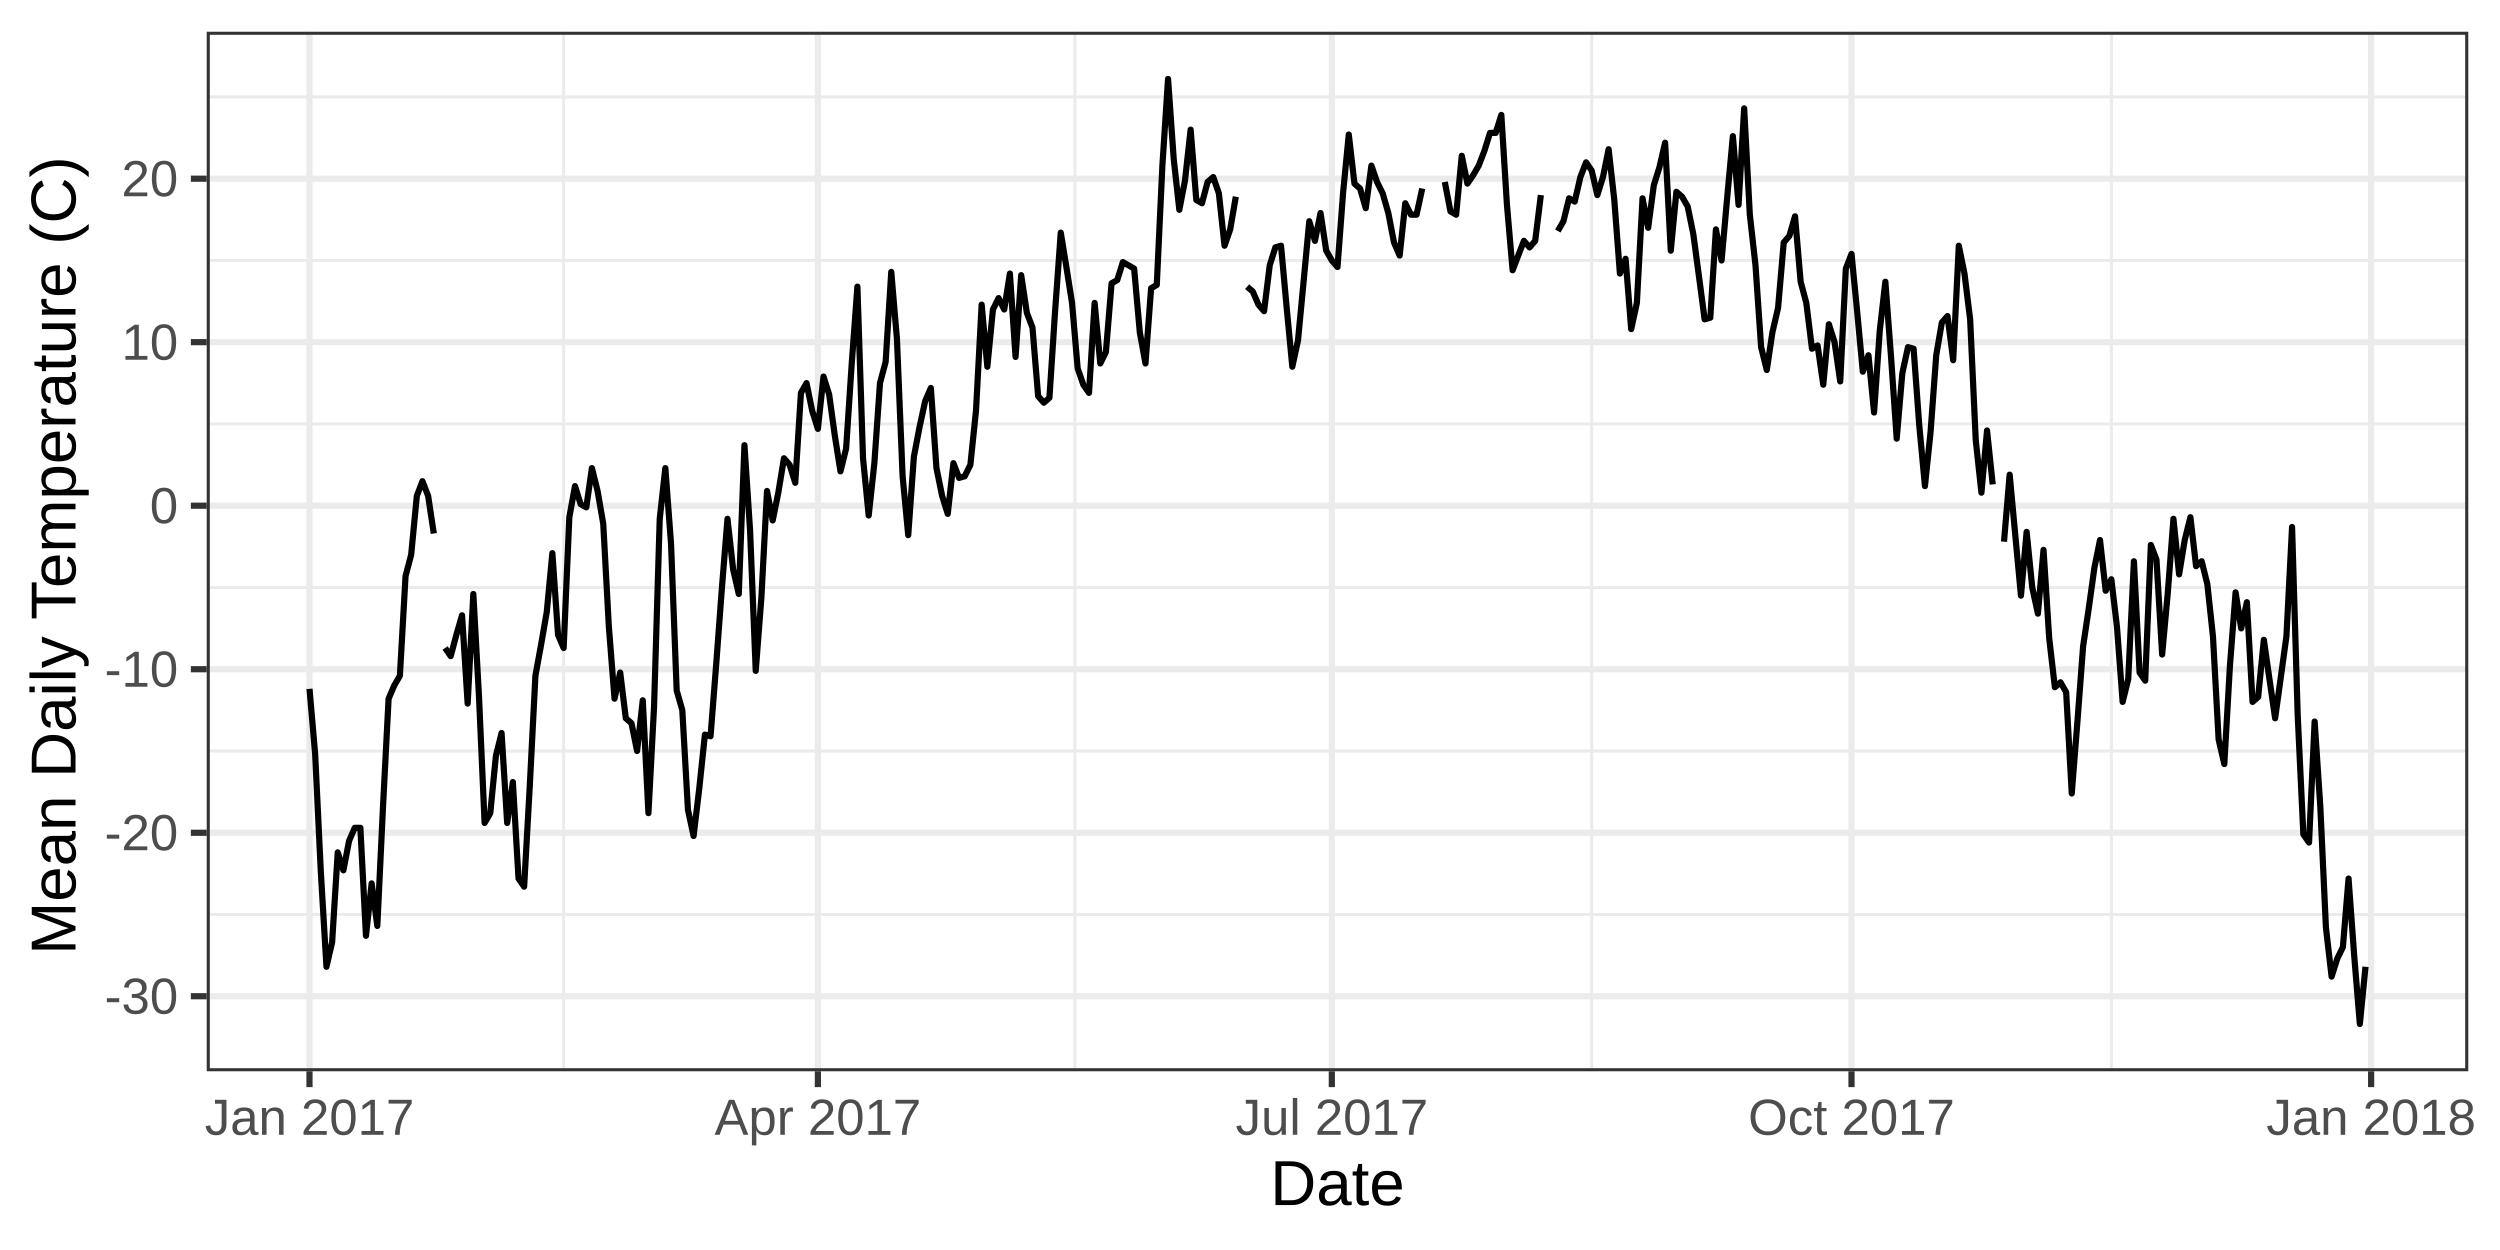
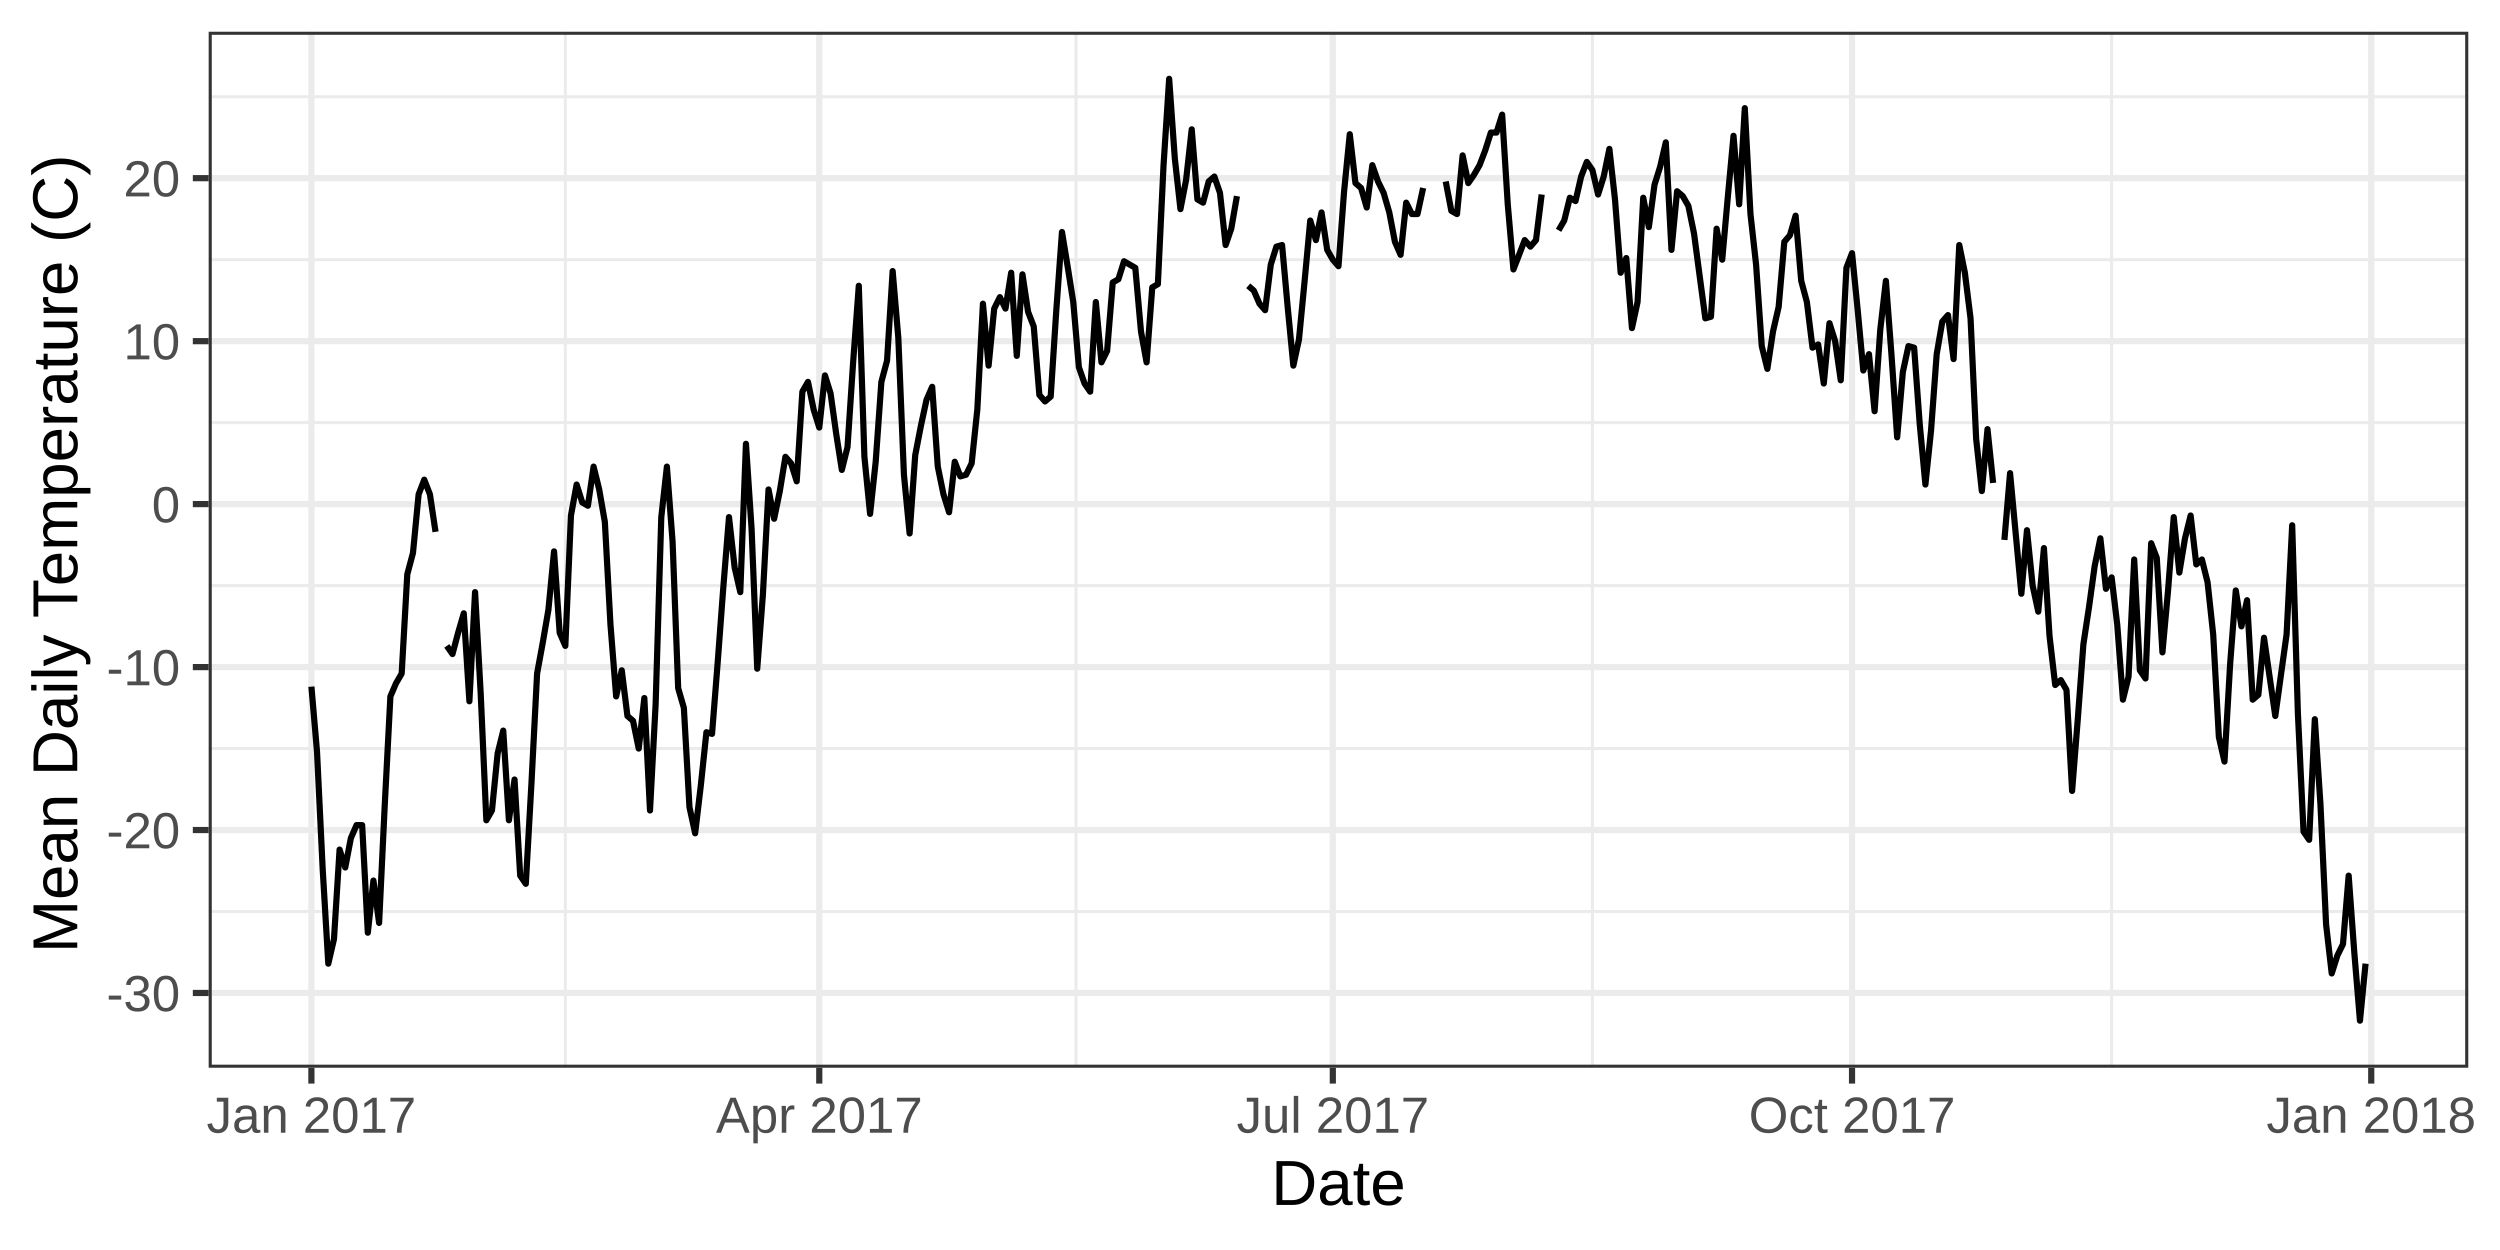
<svg xmlns="http://www.w3.org/2000/svg" viewBox="0 0 432.00 216.00">
  <defs>
    <style type="text/css">
    line, polyline, polygon, path, rect, circle {
      fill: none;
      stroke: #000000;
      stroke-linecap: round;
      stroke-linejoin: round;
      stroke-miterlimit: 10.00;
    }
  </style>
  </defs>
  <rect width="100%" height="100%" style="stroke: none; fill: #FFFFFF;" />
-   <rect x="0.00" y="0.00" width="432.00" height="216.00" style="stroke-width: 1.07; stroke: #FFFFFF; fill: #FFFFFF;" />
+   <rect x="0.00" y="0" width="432.00" height="216.00" style="stroke-width: 1.07; stroke: #FFFFFF; fill: #FFFFFF;" />
  <defs>
-     <clipPath id="cpMzUuNzJ8NDI2LjUyfDE4NS4xMnw1LjQ4">
-       <rect x="35.72" y="5.48" width="390.80" height="179.64" />
+     <clipPath id="cpMzYuMDZ8NDI2LjUyfDE4NC41MXw1LjQ4">
+       <rect x="36.06" y="5.48" width="390.46" height="179.03" />
    </clipPath>
  </defs>
-   <rect x="35.72" y="5.48" width="390.80" height="179.64" style="stroke-width: 1.07; stroke: none; fill: #FFFFFF;" clip-path="url(#cpMzUuNzJ8NDI2LjUyfDE4NS4xMnw1LjQ4)" />
-   <polyline points="35.72,158.02 426.52,158.02 " style="stroke-width: 0.53; stroke: #EBEBEB; stroke-linecap: butt;" clip-path="url(#cpMzUuNzJ8NDI2LjUyfDE4NS4xMnw1LjQ4)" />
-   <polyline points="35.72,129.77 426.52,129.77 " style="stroke-width: 0.53; stroke: #EBEBEB; stroke-linecap: butt;" clip-path="url(#cpMzUuNzJ8NDI2LjUyfDE4NS4xMnw1LjQ4)" />
-   <polyline points="35.72,101.51 426.52,101.51 " style="stroke-width: 0.53; stroke: #EBEBEB; stroke-linecap: butt;" clip-path="url(#cpMzUuNzJ8NDI2LjUyfDE4NS4xMnw1LjQ4)" />
-   <polyline points="35.72,73.26 426.52,73.26 " style="stroke-width: 0.53; stroke: #EBEBEB; stroke-linecap: butt;" clip-path="url(#cpMzUuNzJ8NDI2LjUyfDE4NS4xMnw1LjQ4)" />
-   <polyline points="35.72,45.01 426.52,45.01 " style="stroke-width: 0.53; stroke: #EBEBEB; stroke-linecap: butt;" clip-path="url(#cpMzUuNzJ8NDI2LjUyfDE4NS4xMnw1LjQ4)" />
-   <polyline points="35.72,16.75 426.52,16.75 " style="stroke-width: 0.53; stroke: #EBEBEB; stroke-linecap: butt;" clip-path="url(#cpMzUuNzJ8NDI2LjUyfDE4NS4xMnw1LjQ4)" />
-   <polyline points="97.40,185.12 97.40,5.48 " style="stroke-width: 0.53; stroke: #EBEBEB; stroke-linecap: butt;" clip-path="url(#cpMzUuNzJ8NDI2LjUyfDE4NS4xMnw1LjQ4)" />
-   <polyline points="185.74,185.12 185.74,5.48 " style="stroke-width: 0.53; stroke: #EBEBEB; stroke-linecap: butt;" clip-path="url(#cpMzUuNzJ8NDI2LjUyfDE4NS4xMnw1LjQ4)" />
-   <polyline points="275.04,185.12 275.04,5.48 " style="stroke-width: 0.53; stroke: #EBEBEB; stroke-linecap: butt;" clip-path="url(#cpMzUuNzJ8NDI2LjUyfDE4NS4xMnw1LjQ4)" />
-   <polyline points="364.84,185.12 364.84,5.48 " style="stroke-width: 0.53; stroke: #EBEBEB; stroke-linecap: butt;" clip-path="url(#cpMzUuNzJ8NDI2LjUyfDE4NS4xMnw1LjQ4)" />
-   <polyline points="35.72,172.15 426.52,172.15 " style="stroke-width: 1.07; stroke: #EBEBEB; stroke-linecap: butt;" clip-path="url(#cpMzUuNzJ8NDI2LjUyfDE4NS4xMnw1LjQ4)" />
-   <polyline points="35.72,143.90 426.52,143.90 " style="stroke-width: 1.07; stroke: #EBEBEB; stroke-linecap: butt;" clip-path="url(#cpMzUuNzJ8NDI2LjUyfDE4NS4xMnw1LjQ4)" />
-   <polyline points="35.72,115.64 426.52,115.64 " style="stroke-width: 1.07; stroke: #EBEBEB; stroke-linecap: butt;" clip-path="url(#cpMzUuNzJ8NDI2LjUyfDE4NS4xMnw1LjQ4)" />
-   <polyline points="35.72,87.39 426.52,87.39 " style="stroke-width: 1.07; stroke: #EBEBEB; stroke-linecap: butt;" clip-path="url(#cpMzUuNzJ8NDI2LjUyfDE4NS4xMnw1LjQ4)" />
-   <polyline points="35.72,59.13 426.52,59.13 " style="stroke-width: 1.07; stroke: #EBEBEB; stroke-linecap: butt;" clip-path="url(#cpMzUuNzJ8NDI2LjUyfDE4NS4xMnw1LjQ4)" />
-   <polyline points="35.72,30.88 426.52,30.88 " style="stroke-width: 1.07; stroke: #EBEBEB; stroke-linecap: butt;" clip-path="url(#cpMzUuNzJ8NDI2LjUyfDE4NS4xMnw1LjQ4)" />
-   <polyline points="53.48,185.12 53.48,5.48 " style="stroke-width: 1.07; stroke: #EBEBEB; stroke-linecap: butt;" clip-path="url(#cpMzUuNzJ8NDI2LjUyfDE4NS4xMnw1LjQ4)" />
-   <polyline points="141.33,185.12 141.33,5.48 " style="stroke-width: 1.07; stroke: #EBEBEB; stroke-linecap: butt;" clip-path="url(#cpMzUuNzJ8NDI2LjUyfDE4NS4xMnw1LjQ4)" />
-   <polyline points="230.14,185.12 230.14,5.48 " style="stroke-width: 1.07; stroke: #EBEBEB; stroke-linecap: butt;" clip-path="url(#cpMzUuNzJ8NDI2LjUyfDE4NS4xMnw1LjQ4)" />
-   <polyline points="319.94,185.12 319.94,5.48 " style="stroke-width: 1.07; stroke: #EBEBEB; stroke-linecap: butt;" clip-path="url(#cpMzUuNzJ8NDI2LjUyfDE4NS4xMnw1LjQ4)" />
-   <polyline points="409.73,185.12 409.73,5.48 " style="stroke-width: 1.07; stroke: #EBEBEB; stroke-linecap: butt;" clip-path="url(#cpMzUuNzJ8NDI2LjUyfDE4NS4xMnw1LjQ4)" />
-   <polyline points="53.48,119.03 54.46,130.33 55.44,150.68 56.41,167.06 57.39,162.83 58.36,147.29 59.34,150.39 60.32,145.31 61.29,143.05 62.27,143.05 63.24,161.70 64.22,152.65 65.20,160.00 66.17,139.66 67.15,120.73 68.12,118.47 69.10,116.77 70.08,99.54 71.05,95.86 72.03,85.69 73.00,83.15 73.98,85.69 74.96,92.19 " style="stroke-width: 1.07; stroke-linecap: butt;" clip-path="url(#cpMzUuNzJ8NDI2LjUyfDE4NS4xMnw1LjQ4)" />
-   <polyline points="76.91,111.97 77.88,113.38 78.86,109.71 79.84,106.32 80.81,121.58 81.79,102.64 82.76,120.16 83.74,142.20 84.72,140.51 85.69,130.62 86.67,126.66 87.64,142.20 88.62,135.14 89.60,151.81 90.57,153.22 91.55,135.70 92.52,116.77 93.50,111.40 94.48,105.75 95.45,95.58 96.43,109.71 97.40,111.97 98.38,89.37 99.36,84.00 100.33,87.11 101.31,87.67 102.28,80.89 103.26,84.84 104.24,90.50 105.21,108.30 106.19,120.73 107.17,116.21 108.14,124.12 109.12,124.97 110.09,129.77 111.07,121.01 112.05,140.51 113.02,122.14 114.00,89.65 114.97,80.89 115.95,93.89 116.93,119.31 117.90,122.71 118.88,139.94 119.85,144.46 120.83,136.27 121.81,126.94 122.78,127.23 123.76,114.79 124.73,101.80 125.71,89.65 126.69,98.41 127.66,102.64 128.64,76.93 129.61,91.63 130.59,115.92 131.57,103.21 132.54,84.84 133.52,89.93 134.49,85.13 135.47,79.19 136.45,80.32 137.42,83.43 138.40,67.89 139.37,66.20 140.35,71.00 141.33,74.11 142.30,65.07 143.28,68.18 144.25,75.24 145.23,81.45 146.21,77.50 147.18,62.81 148.16,49.53 149.13,79.19 150.11,89.08 151.09,80.04 152.06,66.20 153.04,62.52 154.01,46.98 154.99,58.57 155.97,82.30 156.94,92.47 157.92,78.91 158.89,73.83 159.87,69.31 160.85,67.04 161.82,80.89 162.80,85.69 163.77,88.80 164.75,80.04 165.73,82.58 166.70,82.30 167.68,80.32 168.65,71.00 169.63,52.64 170.61,63.37 171.58,53.48 172.56,51.51 173.53,53.48 174.51,47.27 175.49,61.68 176.46,47.55 177.44,54.05 178.41,56.59 179.39,68.46 180.37,69.59 181.34,68.74 182.32,53.77 183.30,40.20 184.27,46.14 185.25,52.35 186.22,63.65 187.20,66.48 188.18,67.89 189.15,52.35 190.13,62.81 191.10,60.83 192.08,48.96 193.06,48.40 194.03,45.29 195.01,45.85 195.98,46.42 196.96,57.44 197.94,62.81 198.91,49.81 199.89,49.24 200.86,28.62 201.84,13.64 202.82,27.49 203.79,36.25 204.77,31.16 205.74,22.40 206.72,34.55 207.70,35.12 208.67,31.44 209.65,30.60 210.62,33.42 211.60,42.46 212.58,39.64 213.55,33.99 " style="stroke-width: 1.07; stroke-linecap: butt;" clip-path="url(#cpMzUuNzJ8NDI2LjUyfDE4NS4xMnw1LjQ4)" />
-   <polyline points="215.50,49.53 216.48,50.38 217.46,52.64 218.43,53.77 219.41,45.85 220.38,42.75 221.36,42.46 222.34,53.20 223.31,63.37 224.29,58.85 225.26,48.68 226.24,38.23 227.22,41.62 228.19,36.81 229.17,43.31 230.14,45.01 231.12,46.14 232.10,33.14 233.07,23.25 234.05,31.73 235.02,32.58 236.00,35.97 236.98,28.62 237.95,31.44 238.93,33.42 239.90,36.81 240.88,41.90 241.86,44.16 242.83,35.12 243.81,37.10 244.78,37.10 245.76,32.58 " style="stroke-width: 1.07; stroke-linecap: butt;" clip-path="url(#cpMzUuNzJ8NDI2LjUyfDE4NS4xMnw1LjQ4)" />
-   <polyline points="249.66,31.44 250.64,36.53 251.62,37.10 252.59,26.92 253.57,31.73 254.54,30.31 255.52,28.62 256.50,26.08 257.47,22.97 258.45,22.97 259.43,19.86 260.40,35.40 261.38,46.70 262.35,44.16 263.33,41.62 264.31,42.75 265.28,41.62 266.26,33.71 " style="stroke-width: 1.07; stroke-linecap: butt;" clip-path="url(#cpMzUuNzJ8NDI2LjUyfDE4NS4xMnw1LjQ4)" />
-   <polyline points="269.19,39.92 270.16,38.23 271.14,34.27 272.11,34.84 273.09,30.60 274.07,28.05 275.04,29.47 276.02,33.71 276.99,30.60 277.97,25.79 278.95,34.55 279.92,47.27 280.90,44.72 281.87,56.87 282.85,52.35 283.83,34.27 284.80,39.36 285.78,32.01 286.75,28.90 287.73,24.66 288.71,43.31 289.68,33.14 290.66,33.99 291.63,35.68 292.61,40.49 293.59,47.83 294.56,55.18 295.54,54.90 296.51,39.64 297.49,45.01 298.47,33.99 299.44,23.53 300.42,35.40 301.39,18.73 302.37,37.10 303.35,45.85 304.32,59.98 305.30,63.94 306.27,57.44 307.25,53.20 308.23,41.90 309.20,40.77 310.18,37.38 311.15,48.68 312.13,52.35 313.11,60.26 314.08,59.70 315.06,66.48 316.03,56.03 317.01,59.13 317.99,65.91 318.96,46.42 319.94,43.88 320.91,53.77 321.89,64.22 322.87,61.39 323.84,71.28 324.82,57.16 325.79,48.68 326.77,61.68 327.75,75.80 328.72,64.50 329.70,59.98 330.67,60.26 331.65,73.54 332.63,84.00 333.60,74.67 334.58,61.39 335.55,55.74 336.53,54.61 337.51,62.24 338.48,42.46 339.46,47.27 340.44,55.18 341.41,76.09 342.39,85.13 343.36,74.39 344.34,83.71 " style="stroke-width: 1.07; stroke-linecap: butt;" clip-path="url(#cpMzUuNzJ8NDI2LjUyfDE4NS4xMnw1LjQ4)" />
-   <polyline points="346.29,93.60 347.27,82.02 348.24,92.47 349.22,102.93 350.20,91.91 351.17,101.51 352.15,106.04 353.12,95.02 354.10,110.27 355.08,118.75 356.05,117.90 357.03,119.60 358.00,137.11 358.98,124.68 359.96,111.69 360.93,105.19 361.91,98.12 362.88,93.32 363.86,102.08 364.84,100.10 365.81,108.30 366.79,121.29 367.76,117.34 368.74,96.99 369.72,116.21 370.69,117.62 371.67,94.17 372.64,96.71 373.62,113.10 374.60,102.36 375.57,89.65 376.55,99.25 377.52,93.32 378.50,89.37 379.48,97.84 380.45,96.99 381.43,100.95 382.40,109.99 383.38,127.79 384.36,132.03 385.33,115.08 386.31,102.36 387.28,108.58 388.26,104.06 389.24,121.29 390.21,120.44 391.19,110.56 392.16,117.34 393.14,124.12 394.12,117.05 395.09,109.99 396.07,91.06 397.04,123.55 398.02,144.18 399.00,145.59 399.97,124.68 400.95,139.38 401.92,160.28 402.90,168.76 403.88,165.65 404.85,163.67 405.83,151.81 406.80,165.09 407.78,176.95 408.76,167.06 " style="stroke-width: 1.07; stroke-linecap: butt;" clip-path="url(#cpMzUuNzJ8NDI2LjUyfDE4NS4xMnw1LjQ4)" />
-   <rect x="35.72" y="5.48" width="390.80" height="179.64" style="stroke-width: 1.07; stroke: #333333;" clip-path="url(#cpMzUuNzJ8NDI2LjUyfDE4NS4xMnw1LjQ4)" />
+   <rect x="36.06" y="5.48" width="390.46" height="179.03" style="stroke-width: 1.07; stroke: none; fill: #FFFFFF;" clip-path="url(#cpMzYuMDZ8NDI2LjUyfDE4NC41MXw1LjQ4)" />
+   <polyline points="36.06,157.51 426.52,157.51 " style="stroke-width: 0.53; stroke: #EBEBEB; stroke-linecap: butt;" clip-path="url(#cpMzYuMDZ8NDI2LjUyfDE4NC41MXw1LjQ4)" />
+   <polyline points="36.06,129.35 426.52,129.35 " style="stroke-width: 0.53; stroke: #EBEBEB; stroke-linecap: butt;" clip-path="url(#cpMzYuMDZ8NDI2LjUyfDE4NC41MXw1LjQ4)" />
+   <polyline points="36.06,101.19 426.52,101.19 " style="stroke-width: 0.53; stroke: #EBEBEB; stroke-linecap: butt;" clip-path="url(#cpMzYuMDZ8NDI2LjUyfDE4NC41MXw1LjQ4)" />
+   <polyline points="36.06,73.03 426.52,73.03 " style="stroke-width: 0.53; stroke: #EBEBEB; stroke-linecap: butt;" clip-path="url(#cpMzYuMDZ8NDI2LjUyfDE4NC41MXw1LjQ4)" />
+   <polyline points="36.06,44.87 426.52,44.87 " style="stroke-width: 0.53; stroke: #EBEBEB; stroke-linecap: butt;" clip-path="url(#cpMzYuMDZ8NDI2LjUyfDE4NC41MXw1LjQ4)" />
+   <polyline points="36.06,16.71 426.52,16.71 " style="stroke-width: 0.53; stroke: #EBEBEB; stroke-linecap: butt;" clip-path="url(#cpMzYuMDZ8NDI2LjUyfDE4NC41MXw1LjQ4)" />
+   <polyline points="97.69,184.51 97.69,5.48 " style="stroke-width: 0.53; stroke: #EBEBEB; stroke-linecap: butt;" clip-path="url(#cpMzYuMDZ8NDI2LjUyfDE4NC41MXw1LjQ4)" />
+   <polyline points="185.94,184.51 185.94,5.48 " style="stroke-width: 0.53; stroke: #EBEBEB; stroke-linecap: butt;" clip-path="url(#cpMzYuMDZ8NDI2LjUyfDE4NC41MXw1LjQ4)" />
+   <polyline points="275.17,184.51 275.17,5.48 " style="stroke-width: 0.53; stroke: #EBEBEB; stroke-linecap: butt;" clip-path="url(#cpMzYuMDZ8NDI2LjUyfDE4NC41MXw1LjQ4)" />
+   <polyline points="364.89,184.51 364.89,5.48 " style="stroke-width: 0.53; stroke: #EBEBEB; stroke-linecap: butt;" clip-path="url(#cpMzYuMDZ8NDI2LjUyfDE4NC41MXw1LjQ4)" />
+   <polyline points="36.06,171.58 426.52,171.58 " style="stroke-width: 1.07; stroke: #EBEBEB; stroke-linecap: butt;" clip-path="url(#cpMzYuMDZ8NDI2LjUyfDE4NC41MXw1LjQ4)" />
+   <polyline points="36.06,143.43 426.52,143.43 " style="stroke-width: 1.07; stroke: #EBEBEB; stroke-linecap: butt;" clip-path="url(#cpMzYuMDZ8NDI2LjUyfDE4NC41MXw1LjQ4)" />
+   <polyline points="36.06,115.27 426.52,115.27 " style="stroke-width: 1.07; stroke: #EBEBEB; stroke-linecap: butt;" clip-path="url(#cpMzYuMDZ8NDI2LjUyfDE4NC41MXw1LjQ4)" />
+   <polyline points="36.06,87.11 426.52,87.11 " style="stroke-width: 1.07; stroke: #EBEBEB; stroke-linecap: butt;" clip-path="url(#cpMzYuMDZ8NDI2LjUyfDE4NC41MXw1LjQ4)" />
+   <polyline points="36.06,58.95 426.52,58.95 " style="stroke-width: 1.07; stroke: #EBEBEB; stroke-linecap: butt;" clip-path="url(#cpMzYuMDZ8NDI2LjUyfDE4NC41MXw1LjQ4)" />
+   <polyline points="36.06,30.79 426.52,30.79 " style="stroke-width: 1.07; stroke: #EBEBEB; stroke-linecap: butt;" clip-path="url(#cpMzYuMDZ8NDI2LjUyfDE4NC41MXw1LjQ4)" />
+   <polyline points="53.81,184.51 53.81,5.48 " style="stroke-width: 1.07; stroke: #EBEBEB; stroke-linecap: butt;" clip-path="url(#cpMzYuMDZ8NDI2LjUyfDE4NC41MXw1LjQ4)" />
+   <polyline points="141.57,184.51 141.57,5.48 " style="stroke-width: 1.07; stroke: #EBEBEB; stroke-linecap: butt;" clip-path="url(#cpMzYuMDZ8NDI2LjUyfDE4NC41MXw1LjQ4)" />
+   <polyline points="230.31,184.51 230.31,5.48 " style="stroke-width: 1.07; stroke: #EBEBEB; stroke-linecap: butt;" clip-path="url(#cpMzYuMDZ8NDI2LjUyfDE4NC41MXw1LjQ4)" />
+   <polyline points="320.03,184.51 320.03,5.48 " style="stroke-width: 1.07; stroke: #EBEBEB; stroke-linecap: butt;" clip-path="url(#cpMzYuMDZ8NDI2LjUyfDE4NC41MXw1LjQ4)" />
+   <polyline points="409.75,184.51 409.75,5.48 " style="stroke-width: 1.07; stroke: #EBEBEB; stroke-linecap: butt;" clip-path="url(#cpMzYuMDZ8NDI2LjUyfDE4NC41MXw1LjQ4)" />
+   <polyline points="53.81,118.65 54.78,129.91 55.76,150.18 56.73,166.52 57.71,162.29 58.68,146.81 59.66,149.90 60.63,144.83 61.61,142.58 62.58,142.58 63.56,161.17 64.53,152.16 65.51,159.48 66.48,139.20 67.46,120.34 68.43,118.08 69.41,116.39 70.38,99.22 71.36,95.56 72.34,85.42 73.31,82.89 74.29,85.42 75.26,91.90 " style="stroke-width: 1.07; stroke-linecap: butt;" clip-path="url(#cpMzYuMDZ8NDI2LjUyfDE4NC41MXw1LjQ4)" />
+   <polyline points="77.21,111.61 78.19,113.02 79.16,109.35 80.14,105.98 81.11,121.18 82.09,102.32 83.06,119.77 84.04,141.74 85.01,140.05 85.99,130.19 86.96,126.25 87.94,141.74 88.91,134.70 89.89,151.31 90.86,152.72 91.84,135.26 92.81,116.39 93.79,111.04 94.76,105.41 95.74,95.28 96.71,109.35 97.69,111.61 98.66,89.08 99.64,83.73 100.62,86.83 101.59,87.39 102.57,80.63 103.54,84.58 104.52,90.21 105.49,107.95 106.47,120.34 107.44,115.83 108.42,123.72 109.39,124.56 110.37,129.35 111.34,120.62 112.32,140.05 113.29,121.74 114.27,89.36 115.24,80.63 116.22,93.59 117.19,118.93 118.17,122.31 119.14,139.48 120.12,143.99 121.09,135.82 122.07,126.53 123.04,126.81 124.02,114.42 124.99,101.47 125.97,89.36 126.95,98.09 127.92,102.32 128.90,76.69 129.87,91.33 130.85,115.55 131.82,102.88 132.80,84.58 133.77,89.64 134.75,84.86 135.72,78.94 136.70,80.07 137.67,83.17 138.65,67.68 139.62,65.99 140.60,70.78 141.57,73.88 142.55,64.87 143.52,67.96 144.50,75.00 145.47,81.20 146.45,77.25 147.42,62.61 148.40,49.38 149.37,78.94 150.35,88.80 151.32,79.79 152.30,65.99 153.28,62.33 154.25,46.84 155.23,58.39 156.20,82.04 157.18,92.18 158.15,78.66 159.13,73.59 160.10,69.09 161.08,66.84 162.05,80.63 163.03,85.42 164.00,88.52 164.98,79.79 165.95,82.32 166.93,82.04 167.90,80.07 168.88,70.78 169.85,52.48 170.83,63.18 171.80,53.32 172.78,51.35 173.75,53.32 174.73,47.13 175.70,61.49 176.68,47.41 177.65,53.88 178.63,56.42 179.60,68.24 180.58,69.37 181.56,68.53 182.53,53.60 183.51,40.09 184.48,46.00 185.46,52.19 186.43,63.46 187.41,66.27 188.38,67.68 189.36,52.19 190.33,62.61 191.31,60.64 192.28,48.81 193.26,48.25 194.23,45.15 195.21,45.72 196.18,46.28 197.16,57.26 198.13,62.61 199.11,49.66 200.08,49.10 201.06,28.54 202.03,13.62 203.01,27.41 203.98,36.14 204.96,31.08 205.93,22.35 206.91,34.45 207.89,35.02 208.86,31.36 209.84,30.51 210.81,33.33 211.79,42.34 212.76,39.52 213.74,33.89 " style="stroke-width: 1.07; stroke-linecap: butt;" clip-path="url(#cpMzYuMDZ8NDI2LjUyfDE4NC41MXw1LjQ4)" />
+   <polyline points="215.69,49.38 216.66,50.22 217.64,52.48 218.61,53.60 219.59,45.72 220.56,42.62 221.54,42.34 222.51,53.04 223.49,63.18 224.46,58.67 225.44,48.53 226.41,38.11 227.39,41.49 228.36,36.71 229.34,43.18 230.31,44.87 231.29,46.00 232.26,33.05 233.24,23.19 234.22,31.64 235.19,32.48 236.17,35.86 237.14,28.54 238.12,31.36 239.09,33.33 240.07,36.71 241.04,41.78 242.02,44.03 242.99,35.02 243.97,36.99 244.94,36.99 245.92,32.48 " style="stroke-width: 1.07; stroke-linecap: butt;" clip-path="url(#cpMzYuMDZ8NDI2LjUyfDE4NC41MXw1LjQ4)" />
+   <polyline points="249.82,31.36 250.79,36.43 251.77,36.99 252.74,26.85 253.72,31.64 254.69,30.23 255.67,28.54 256.64,26.01 257.62,22.91 258.59,22.91 259.57,19.81 260.54,35.30 261.52,46.56 262.50,44.03 263.47,41.49 264.45,42.62 265.42,41.49 266.40,33.61 " style="stroke-width: 1.07; stroke-linecap: butt;" clip-path="url(#cpMzYuMDZ8NDI2LjUyfDE4NC41MXw1LjQ4)" />
+   <polyline points="269.32,39.80 270.30,38.11 271.27,34.17 272.25,34.74 273.22,30.51 274.20,27.98 275.17,29.39 276.15,33.61 277.12,30.51 278.10,25.73 279.07,34.45 280.05,47.13 281.02,44.59 282.00,56.70 282.97,52.19 283.95,34.17 284.92,39.24 285.90,31.92 286.87,28.82 287.85,24.60 288.83,43.18 289.80,33.05 290.78,33.89 291.75,35.58 292.73,40.37 293.70,47.69 294.68,55.01 295.65,54.73 296.63,39.52 297.60,44.87 298.58,33.89 299.55,23.47 300.53,35.30 301.50,18.69 302.48,36.99 303.45,45.72 304.43,59.80 305.40,63.74 306.38,57.26 307.35,53.04 308.33,41.78 309.30,40.65 310.28,37.27 311.25,48.53 312.23,52.19 313.20,60.08 314.18,59.52 315.15,66.27 316.13,55.85 317.11,58.95 318.08,65.71 319.06,46.28 320.03,43.75 321.01,53.60 321.98,64.02 322.96,61.20 323.93,71.06 324.91,56.98 325.88,48.53 326.86,61.49 327.83,75.57 328.81,64.30 329.78,59.80 330.76,60.08 331.73,73.31 332.71,83.73 333.68,74.44 334.66,61.20 335.63,55.57 336.61,54.45 337.58,62.05 338.56,42.34 339.53,47.13 340.51,55.01 341.48,75.85 342.46,84.86 343.44,74.16 344.41,83.45 " style="stroke-width: 1.07; stroke-linecap: butt;" clip-path="url(#cpMzYuMDZ8NDI2LjUyfDE4NC41MXw1LjQ4)" />
+   <polyline points="346.36,93.30 347.34,81.76 348.31,92.18 349.29,102.60 350.26,91.62 351.24,101.19 352.21,105.69 353.19,94.71 354.16,109.92 355.14,118.37 356.11,117.52 357.09,119.21 358.06,136.67 359.04,124.28 360.01,111.33 360.99,104.85 361.96,97.81 362.94,93.02 363.91,101.75 364.89,99.78 365.86,107.95 366.84,120.90 367.81,116.96 368.79,96.68 369.77,115.83 370.74,117.24 371.72,93.87 372.69,96.40 373.67,112.73 374.64,102.03 375.62,89.36 376.59,98.94 377.57,93.02 378.54,89.08 379.52,97.53 380.49,96.68 381.47,100.63 382.44,109.64 383.42,127.38 384.39,131.60 385.37,114.71 386.34,102.03 387.32,108.23 388.29,103.72 389.27,120.90 390.24,120.06 391.22,110.20 392.19,116.96 393.17,123.72 394.14,116.68 395.12,109.64 396.09,90.77 397.07,123.15 398.05,143.71 399.02,145.12 400.00,124.28 400.97,138.92 401.95,159.76 402.92,168.21 403.90,165.11 404.87,163.14 405.85,151.31 406.82,164.55 407.80,176.37 408.77,166.52 " style="stroke-width: 1.07; stroke-linecap: butt;" clip-path="url(#cpMzYuMDZ8NDI2LjUyfDE4NC41MXw1LjQ4)" />
+   <rect x="36.06" y="5.48" width="390.46" height="179.03" style="stroke-width: 1.07; stroke: #333333;" clip-path="url(#cpMzYuMDZ8NDI2LjUyfDE4NC41MXw1LjQ4)" />
  <defs>
    <clipPath id="cpMC4wMHw0MzIuMDB8MjE2LjAwfDAuMDA=">
      <rect x="0.00" y="0.00" width="432.00" height="216.00" />
    </clipPath>
  </defs>
  <g clip-path="url(#cpMC4wMHw0MzIuMDB8MjE2LjAwfDAuMDA=)">
-     <text x="18.07" y="175.18" style="font-size: 8.80px; fill: #4D4D4D; font-family: Arimo;" textLength="12.72px" lengthAdjust="spacingAndGlyphs">-30</text>
+     <text x="18.41" y="174.73" style="font-size: 8.80px; fill: #4D4D4D; font-family: Arial;" textLength="12.72px" lengthAdjust="spacingAndGlyphs">-30</text>
  </g>
  <g clip-path="url(#cpMC4wMHw0MzIuMDB8MjE2LjAwfDAuMDA=)">
-     <text x="18.07" y="146.92" style="font-size: 8.80px; fill: #4D4D4D; font-family: Arimo;" textLength="12.72px" lengthAdjust="spacingAndGlyphs">-20</text>
+     <text x="18.41" y="146.58" style="font-size: 8.80px; fill: #4D4D4D; font-family: Arial;" textLength="12.72px" lengthAdjust="spacingAndGlyphs">-20</text>
  </g>
  <g clip-path="url(#cpMC4wMHw0MzIuMDB8MjE2LjAwfDAuMDA=)">
-     <text x="18.07" y="118.67" style="font-size: 8.80px; fill: #4D4D4D; font-family: Arimo;" textLength="12.72px" lengthAdjust="spacingAndGlyphs">-10</text>
+     <text x="18.41" y="118.42" style="font-size: 8.80px; fill: #4D4D4D; font-family: Arial;" textLength="12.72px" lengthAdjust="spacingAndGlyphs">-10</text>
  </g>
  <g clip-path="url(#cpMC4wMHw0MzIuMDB8MjE2LjAwfDAuMDA=)">
-     <text x="25.89" y="90.41" style="font-size: 8.80px; fill: #4D4D4D; font-family: Arimo;" textLength="4.89px" lengthAdjust="spacingAndGlyphs">0</text>
+     <text x="26.23" y="90.26" style="font-size: 8.80px; fill: #4D4D4D; font-family: Arial;" textLength="4.89px" lengthAdjust="spacingAndGlyphs">0</text>
  </g>
  <g clip-path="url(#cpMC4wMHw0MzIuMDB8MjE2LjAwfDAuMDA=)">
-     <text x="21.00" y="62.16" style="font-size: 8.80px; fill: #4D4D4D; font-family: Arimo;" textLength="9.79px" lengthAdjust="spacingAndGlyphs">10</text>
+     <text x="21.34" y="62.10" style="font-size: 8.80px; fill: #4D4D4D; font-family: Arial;" textLength="9.79px" lengthAdjust="spacingAndGlyphs">10</text>
  </g>
  <g clip-path="url(#cpMC4wMHw0MzIuMDB8MjE2LjAwfDAuMDA=)">
-     <text x="21.00" y="33.91" style="font-size: 8.80px; fill: #4D4D4D; font-family: Arimo;" textLength="9.79px" lengthAdjust="spacingAndGlyphs">20</text>
+     <text x="21.34" y="33.94" style="font-size: 8.80px; fill: #4D4D4D; font-family: Arial;" textLength="9.79px" lengthAdjust="spacingAndGlyphs">20</text>
  </g>
-   <polyline points="32.98,172.15 35.72,172.15 " style="stroke-width: 1.07; stroke: #333333; stroke-linecap: butt;" clip-path="url(#cpMC4wMHw0MzIuMDB8MjE2LjAwfDAuMDA=)" />
-   <polyline points="32.98,143.90 35.72,143.90 " style="stroke-width: 1.07; stroke: #333333; stroke-linecap: butt;" clip-path="url(#cpMC4wMHw0MzIuMDB8MjE2LjAwfDAuMDA=)" />
-   <polyline points="32.98,115.64 35.72,115.64 " style="stroke-width: 1.07; stroke: #333333; stroke-linecap: butt;" clip-path="url(#cpMC4wMHw0MzIuMDB8MjE2LjAwfDAuMDA=)" />
-   <polyline points="32.98,87.39 35.72,87.39 " style="stroke-width: 1.07; stroke: #333333; stroke-linecap: butt;" clip-path="url(#cpMC4wMHw0MzIuMDB8MjE2LjAwfDAuMDA=)" />
-   <polyline points="32.98,59.13 35.72,59.13 " style="stroke-width: 1.07; stroke: #333333; stroke-linecap: butt;" clip-path="url(#cpMC4wMHw0MzIuMDB8MjE2LjAwfDAuMDA=)" />
-   <polyline points="32.98,30.88 35.72,30.88 " style="stroke-width: 1.07; stroke: #333333; stroke-linecap: butt;" clip-path="url(#cpMC4wMHw0MzIuMDB8MjE2LjAwfDAuMDA=)" />
-   <polyline points="53.48,187.86 53.48,185.12 " style="stroke-width: 1.07; stroke: #333333; stroke-linecap: butt;" clip-path="url(#cpMC4wMHw0MzIuMDB8MjE2LjAwfDAuMDA=)" />
-   <polyline points="141.33,187.86 141.33,185.12 " style="stroke-width: 1.07; stroke: #333333; stroke-linecap: butt;" clip-path="url(#cpMC4wMHw0MzIuMDB8MjE2LjAwfDAuMDA=)" />
-   <polyline points="230.14,187.86 230.14,185.12 " style="stroke-width: 1.07; stroke: #333333; stroke-linecap: butt;" clip-path="url(#cpMC4wMHw0MzIuMDB8MjE2LjAwfDAuMDA=)" />
-   <polyline points="319.94,187.86 319.94,185.12 " style="stroke-width: 1.07; stroke: #333333; stroke-linecap: butt;" clip-path="url(#cpMC4wMHw0MzIuMDB8MjE2LjAwfDAuMDA=)" />
-   <polyline points="409.73,187.86 409.73,185.12 " style="stroke-width: 1.07; stroke: #333333; stroke-linecap: butt;" clip-path="url(#cpMC4wMHw0MzIuMDB8MjE2LjAwfDAuMDA=)" />
+   <polyline points="33.32,171.58 36.06,171.58 " style="stroke-width: 1.07; stroke: #333333; stroke-linecap: butt;" clip-path="url(#cpMC4wMHw0MzIuMDB8MjE2LjAwfDAuMDA=)" />
+   <polyline points="33.32,143.43 36.06,143.43 " style="stroke-width: 1.07; stroke: #333333; stroke-linecap: butt;" clip-path="url(#cpMC4wMHw0MzIuMDB8MjE2LjAwfDAuMDA=)" />
+   <polyline points="33.32,115.27 36.06,115.27 " style="stroke-width: 1.07; stroke: #333333; stroke-linecap: butt;" clip-path="url(#cpMC4wMHw0MzIuMDB8MjE2LjAwfDAuMDA=)" />
+   <polyline points="33.32,87.11 36.06,87.11 " style="stroke-width: 1.07; stroke: #333333; stroke-linecap: butt;" clip-path="url(#cpMC4wMHw0MzIuMDB8MjE2LjAwfDAuMDA=)" />
+   <polyline points="33.32,58.95 36.06,58.95 " style="stroke-width: 1.07; stroke: #333333; stroke-linecap: butt;" clip-path="url(#cpMC4wMHw0MzIuMDB8MjE2LjAwfDAuMDA=)" />
+   <polyline points="33.32,30.79 36.06,30.79 " style="stroke-width: 1.07; stroke: #333333; stroke-linecap: butt;" clip-path="url(#cpMC4wMHw0MzIuMDB8MjE2LjAwfDAuMDA=)" />
+   <polyline points="53.81,187.25 53.81,184.51 " style="stroke-width: 1.07; stroke: #333333; stroke-linecap: butt;" clip-path="url(#cpMC4wMHw0MzIuMDB8MjE2LjAwfDAuMDA=)" />
+   <polyline points="141.57,187.25 141.57,184.51 " style="stroke-width: 1.07; stroke: #333333; stroke-linecap: butt;" clip-path="url(#cpMC4wMHw0MzIuMDB8MjE2LjAwfDAuMDA=)" />
+   <polyline points="230.31,187.25 230.31,184.51 " style="stroke-width: 1.07; stroke: #333333; stroke-linecap: butt;" clip-path="url(#cpMC4wMHw0MzIuMDB8MjE2LjAwfDAuMDA=)" />
+   <polyline points="320.03,187.25 320.03,184.51 " style="stroke-width: 1.07; stroke: #333333; stroke-linecap: butt;" clip-path="url(#cpMC4wMHw0MzIuMDB8MjE2LjAwfDAuMDA=)" />
+   <polyline points="409.75,187.25 409.75,184.51 " style="stroke-width: 1.07; stroke: #333333; stroke-linecap: butt;" clip-path="url(#cpMC4wMHw0MzIuMDB8MjE2LjAwfDAuMDA=)" />
  <g clip-path="url(#cpMC4wMHw0MzIuMDB8MjE2LjAwfDAuMDA=)">
-     <text x="35.38" y="196.10" style="font-size: 8.80px; fill: #4D4D4D; font-family: Arimo;" textLength="36.21px" lengthAdjust="spacingAndGlyphs">Jan 2017</text>
+     <text x="35.70" y="195.74" style="font-size: 8.80px; fill: #4D4D4D; font-family: Arial;" textLength="36.21px" lengthAdjust="spacingAndGlyphs">Jan 2017</text>
  </g>
  <g clip-path="url(#cpMC4wMHw0MzIuMDB8MjE2LjAwfDAuMDA=)">
-     <text x="123.47" y="196.10" style="font-size: 8.80px; fill: #4D4D4D; font-family: Arimo;" textLength="35.72px" lengthAdjust="spacingAndGlyphs">Apr 2017</text>
+     <text x="123.72" y="195.74" style="font-size: 8.80px; fill: #4D4D4D; font-family: Arial;" textLength="35.72px" lengthAdjust="spacingAndGlyphs">Apr 2017</text>
  </g>
  <g clip-path="url(#cpMC4wMHw0MzIuMDB8MjE2LjAwfDAuMDA=)">
-     <text x="213.51" y="196.10" style="font-size: 8.80px; fill: #4D4D4D; font-family: Arimo;" textLength="33.27px" lengthAdjust="spacingAndGlyphs">Jul 2017</text>
+     <text x="213.68" y="195.74" style="font-size: 8.80px; fill: #4D4D4D; font-family: Arial;" textLength="33.27px" lengthAdjust="spacingAndGlyphs">Jul 2017</text>
  </g>
  <g clip-path="url(#cpMC4wMHw0MzIuMDB8MjE2LjAwfDAuMDA=)">
-     <text x="302.08" y="196.10" style="font-size: 8.80px; fill: #4D4D4D; font-family: Arimo;" textLength="35.71px" lengthAdjust="spacingAndGlyphs">Oct 2017</text>
+     <text x="302.18" y="195.74" style="font-size: 8.80px; fill: #4D4D4D; font-family: Arial;" textLength="35.71px" lengthAdjust="spacingAndGlyphs">Oct 2017</text>
  </g>
  <g clip-path="url(#cpMC4wMHw0MzIuMDB8MjE2LjAwfDAuMDA=)">
-     <text x="391.63" y="196.10" style="font-size: 8.80px; fill: #4D4D4D; font-family: Arimo;" textLength="36.21px" lengthAdjust="spacingAndGlyphs">Jan 2018</text>
+     <text x="391.64" y="195.74" style="font-size: 8.80px; fill: #4D4D4D; font-family: Arial;" textLength="36.21px" lengthAdjust="spacingAndGlyphs">Jan 2018</text>
  </g>
  <g clip-path="url(#cpMC4wMHw0MzIuMDB8MjE2LjAwfDAuMDA=)">
-     <text x="219.50" y="208.24" style="font-size: 11.00px; font-family: Arimo;" textLength="23.24px" lengthAdjust="spacingAndGlyphs">Date</text>
+     <text x="219.67" y="208.21" style="font-size: 11.00px; font-family: Arial;" textLength="23.24px" lengthAdjust="spacingAndGlyphs">Date</text>
  </g>
  <g clip-path="url(#cpMC4wMHw0MzIuMDB8MjE2LjAwfDAuMDA=)">
-     <text transform="translate(13.05,164.99) rotate(-90)" style="font-size: 11.00px; font-family: Arimo;" textLength="139.37px" lengthAdjust="spacingAndGlyphs">Mean Daily Temperature (C)</text>
+     <text transform="translate(13.35,164.68) rotate(-90)" style="font-size: 11.00px; font-family: Arial;" textLength="139.37px" lengthAdjust="spacingAndGlyphs">Mean Daily Temperature (C)</text>
  </g>
</svg>
